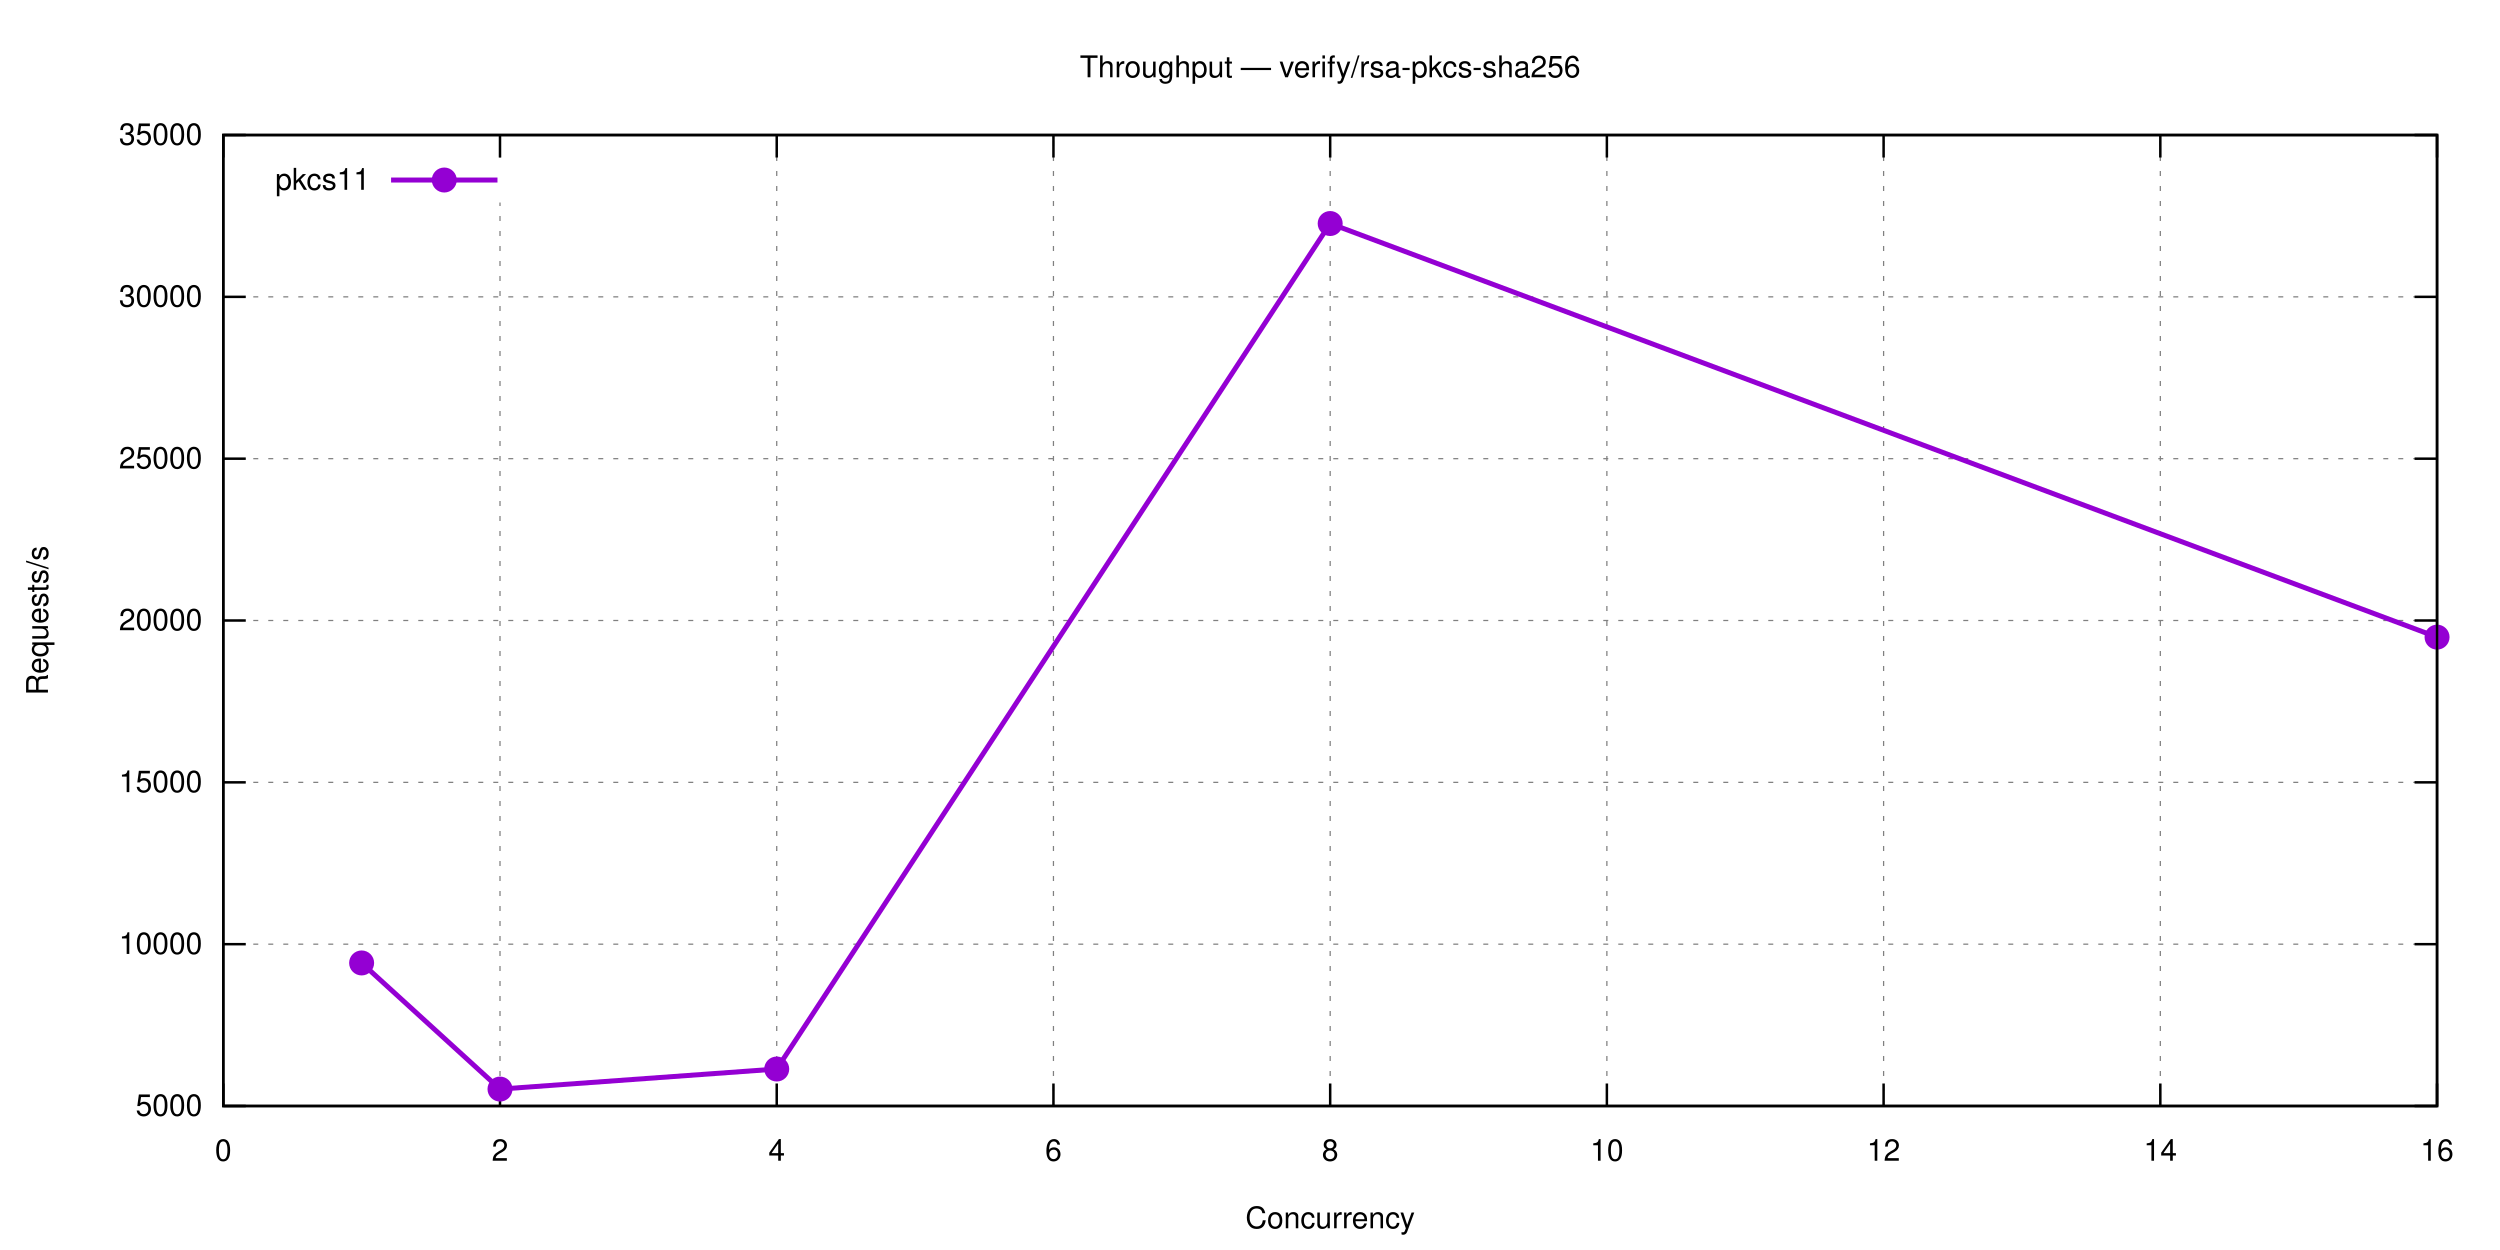
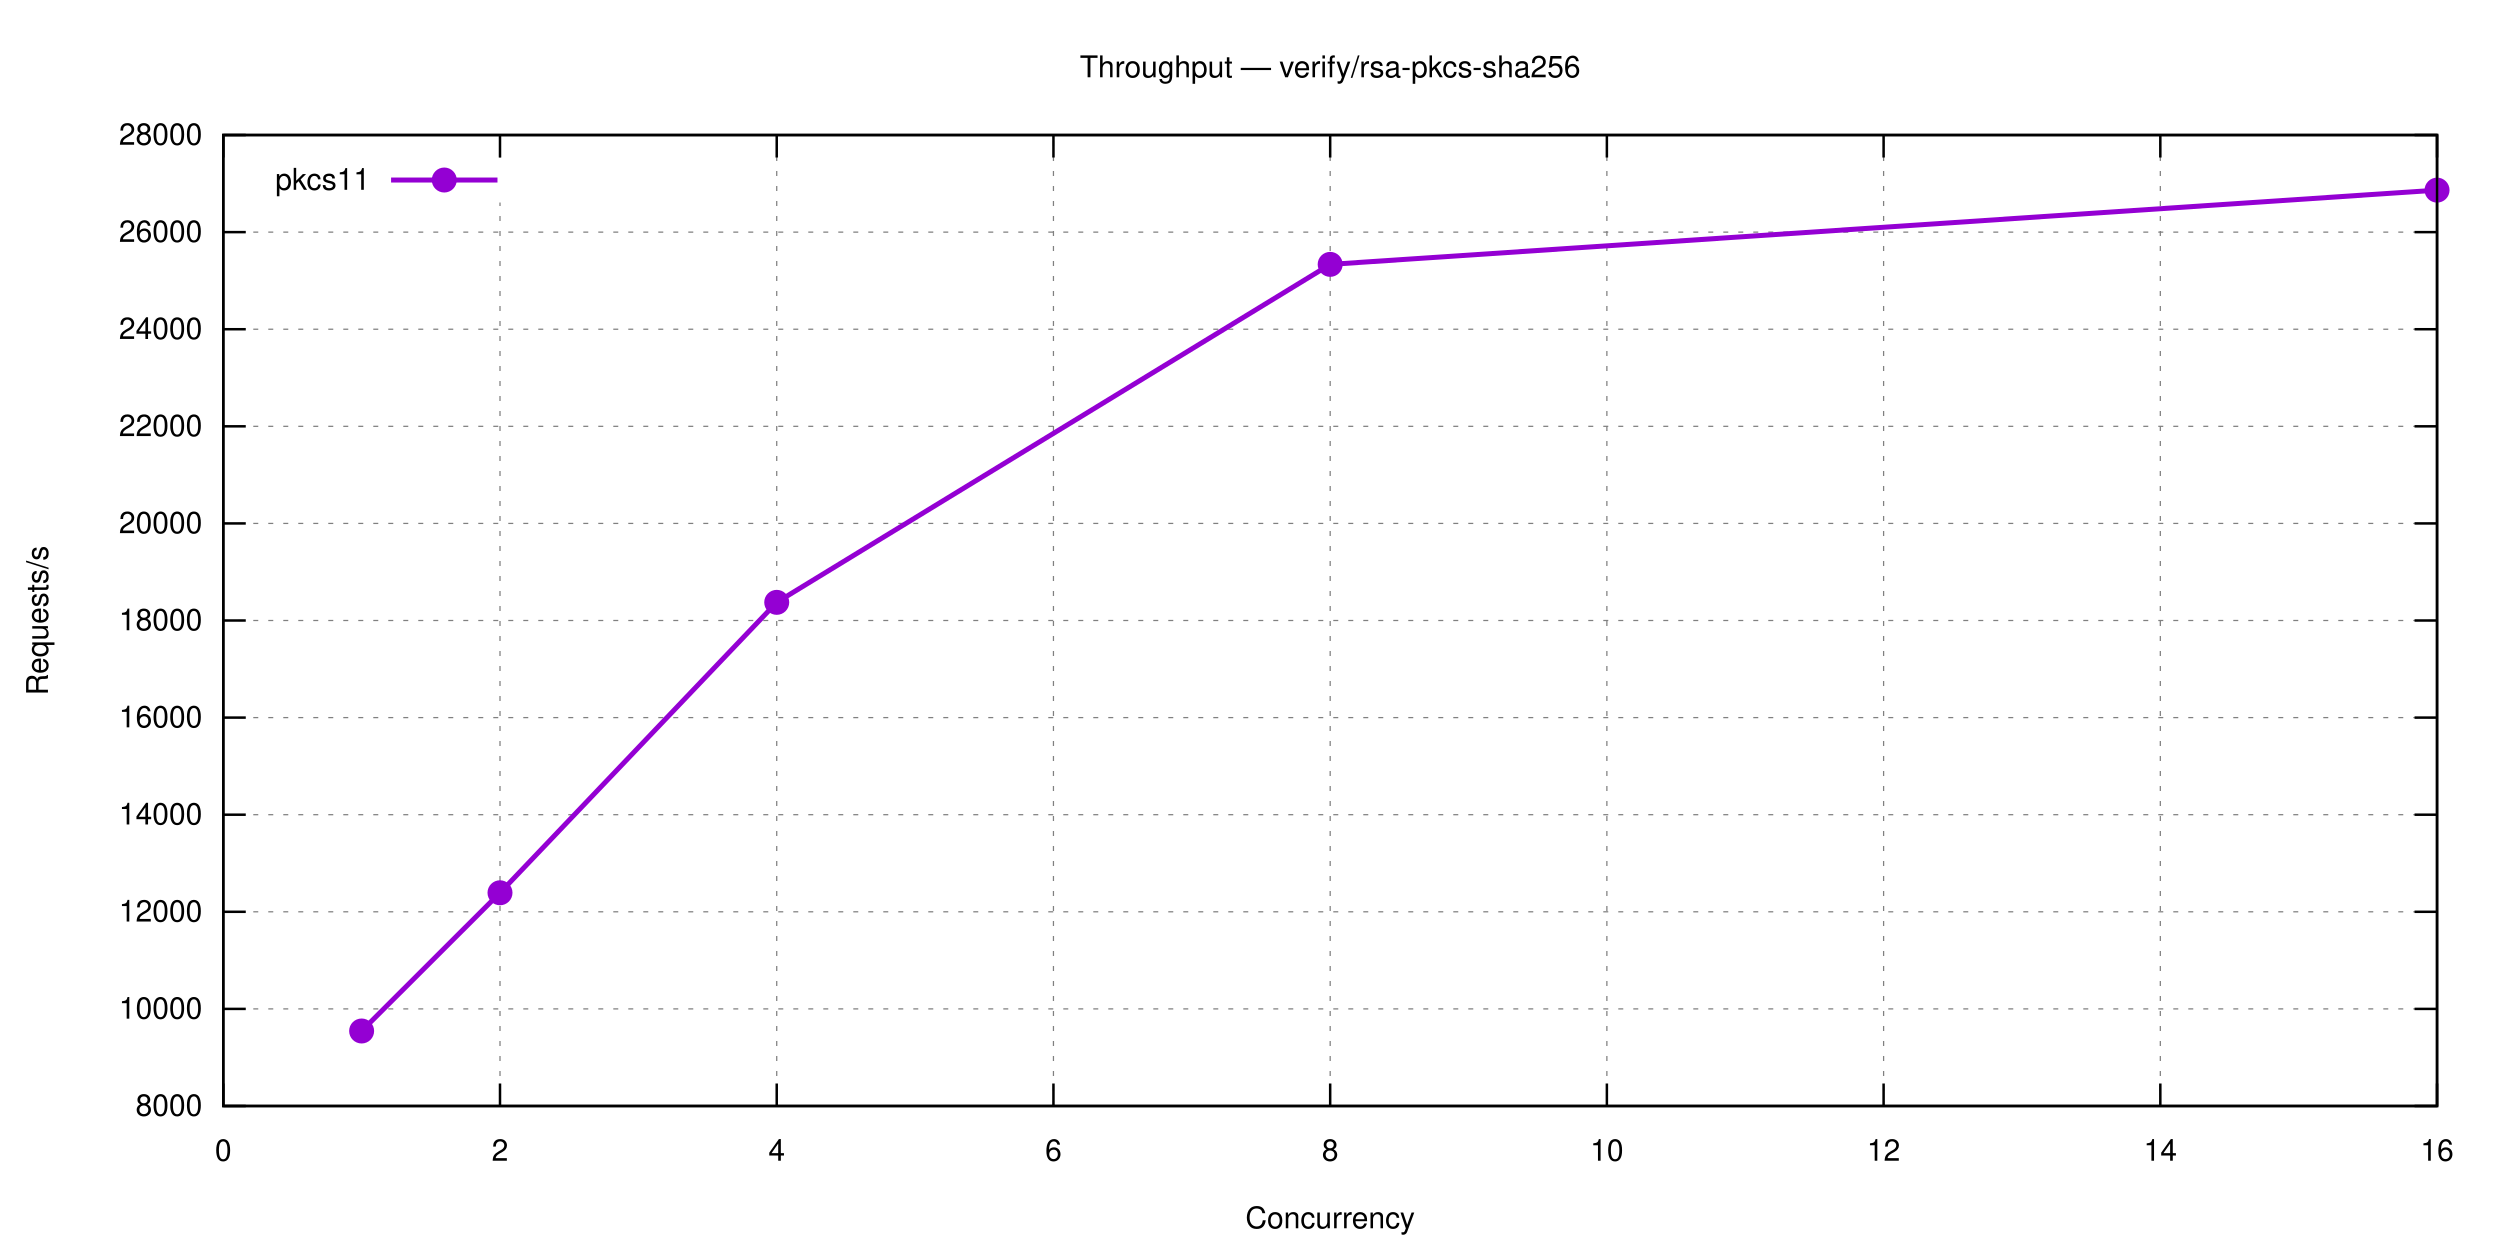
<svg xmlns="http://www.w3.org/2000/svg" xmlns:xlink="http://www.w3.org/1999/xlink" width="1000" height="500" viewBox="0 0 1000 500">
  <g id="gnuplot_canvas">
    <rect x="0" y="0" width="1000" height="500" fill="none" />
    <defs>
      <circle id="gpDot" r="0.5" stroke-width="0.5" stroke="currentColor" />
      <path id="gpPt0" stroke-width="0.222" stroke="currentColor" d="M-1,0 h2 M0,-1 v2" />
      <path id="gpPt1" stroke-width="0.222" stroke="currentColor" d="M-1,-1 L1,1 M1,-1 L-1,1" />
      <path id="gpPt2" stroke-width="0.222" stroke="currentColor" d="M-1,0 L1,0 M0,-1 L0,1 M-1,-1 L1,1 M-1,1 L1,-1" />
      <rect id="gpPt3" stroke-width="0.222" stroke="currentColor" x="-1" y="-1" width="2" height="2" />
      <rect id="gpPt4" stroke-width="0.222" stroke="currentColor" fill="currentColor" x="-1" y="-1" width="2" height="2" />
      <circle id="gpPt5" stroke-width="0.222" stroke="currentColor" cx="0" cy="0" r="1" />
      <use xlink:href="#gpPt5" id="gpPt6" fill="currentColor" stroke="none" />
      <path id="gpPt7" stroke-width="0.222" stroke="currentColor" d="M0,-1.33 L-1.33,0.67 L1.33,0.67 z" />
      <use xlink:href="#gpPt7" id="gpPt8" fill="currentColor" stroke="none" />
      <use xlink:href="#gpPt7" id="gpPt9" stroke="currentColor" transform="rotate(180)" />
      <use xlink:href="#gpPt9" id="gpPt10" fill="currentColor" stroke="none" />
      <use xlink:href="#gpPt3" id="gpPt11" stroke="currentColor" transform="rotate(45)" />
      <use xlink:href="#gpPt11" id="gpPt12" fill="currentColor" stroke="none" />
      <path id="gpPt13" stroke-width="0.222" stroke="currentColor" d="M0,1.330 L1.265,0.411 L0.782,-1.067 L-0.782,-1.076 L-1.265,0.411 z" />
      <use xlink:href="#gpPt13" id="gpPt14" fill="currentColor" stroke="none" />
      <filter id="textbox" filterUnits="objectBoundingBox" x="0" y="0" height="1" width="1">
        <feFlood flood-color="white" flood-opacity="1" result="bgnd" />
        <feComposite in="SourceGraphic" in2="bgnd" operator="atop" />
      </filter>
      <filter id="greybox" filterUnits="objectBoundingBox" x="0" y="0" height="1" width="1">
        <feFlood flood-color="lightgrey" flood-opacity="1" result="grey" />
        <feComposite in="SourceGraphic" in2="grey" operator="atop" />
      </filter>
    </defs>
    <g fill="none" color="white" stroke="currentColor" stroke-width="1.00" stroke-linecap="butt" stroke-linejoin="miter">
</g>
    <g fill="none" color="black" stroke="currentColor" stroke-width="1.00" stroke-linecap="butt" stroke-linejoin="miter">
</g>
    <g fill="none" color="black" stroke="black" stroke-width="0.50" stroke-linecap="butt" stroke-linejoin="miter">
</g>
    <g fill="none" color="gray" stroke="currentColor" stroke-width="0.50" stroke-linecap="butt" stroke-linejoin="miter">
      <path stroke="gray" stroke-dasharray="2,4" class="gridline" d="M89.31,442.40 L974.82,442.40  " />
    </g>
    <g fill="none" color="gray" stroke="gray" stroke-width="1.00" stroke-linecap="butt" stroke-linejoin="miter">
</g>
    <g fill="none" color="black" stroke="currentColor" stroke-width="1.00" stroke-linecap="butt" stroke-linejoin="miter">
      <path stroke="black" d="M89.31,442.40 L98.31,442.40 M974.82,442.40 L965.82,442.40  " />
      <g transform="translate(80.92,446.30)" stroke="none" fill="black" font-family="Helvetica" font-size="12.00" text-anchor="end">
        <text>
-           <tspan font-family="Helvetica"> 5000</tspan>
-         </text>
-       </g>
-     </g>
-     <g fill="none" color="black" stroke="currentColor" stroke-width="1.00" stroke-linecap="butt" stroke-linejoin="miter">
- </g>
-     <g fill="none" color="black" stroke="black" stroke-width="0.50" stroke-linecap="butt" stroke-linejoin="miter">
- </g>
-     <g fill="none" color="gray" stroke="currentColor" stroke-width="0.50" stroke-linecap="butt" stroke-linejoin="miter">
-       <path stroke="gray" stroke-dasharray="2,4" class="gridline" d="M89.31,377.67 L974.82,377.67  " />
-     </g>
-     <g fill="none" color="gray" stroke="gray" stroke-width="1.00" stroke-linecap="butt" stroke-linejoin="miter">
- </g>
-     <g fill="none" color="black" stroke="currentColor" stroke-width="1.00" stroke-linecap="butt" stroke-linejoin="miter">
-       <path stroke="black" d="M89.31,377.67 L98.31,377.67 M974.82,377.67 L965.82,377.67  " />
-       <g transform="translate(80.92,381.57)" stroke="none" fill="black" font-family="Helvetica" font-size="12.00" text-anchor="end">
+           <tspan font-family="Helvetica"> 8000</tspan>
+         </text>
+       </g>
+     </g>
+     <g fill="none" color="black" stroke="currentColor" stroke-width="1.00" stroke-linecap="butt" stroke-linejoin="miter">
+ </g>
+     <g fill="none" color="black" stroke="black" stroke-width="0.50" stroke-linecap="butt" stroke-linejoin="miter">
+ </g>
+     <g fill="none" color="gray" stroke="currentColor" stroke-width="0.50" stroke-linecap="butt" stroke-linejoin="miter">
+       <path stroke="gray" stroke-dasharray="2,4" class="gridline" d="M89.31,403.56 L974.82,403.56  " />
+     </g>
+     <g fill="none" color="gray" stroke="gray" stroke-width="1.00" stroke-linecap="butt" stroke-linejoin="miter">
+ </g>
+     <g fill="none" color="black" stroke="currentColor" stroke-width="1.00" stroke-linecap="butt" stroke-linejoin="miter">
+       <path stroke="black" d="M89.31,403.56 L98.31,403.56 M974.82,403.56 L965.82,403.56  " />
+       <g transform="translate(80.92,407.46)" stroke="none" fill="black" font-family="Helvetica" font-size="12.00" text-anchor="end">
        <text>
          <tspan font-family="Helvetica"> 10000</tspan>
        </text>
      </g>
    </g>
    <g fill="none" color="black" stroke="currentColor" stroke-width="1.00" stroke-linecap="butt" stroke-linejoin="miter">
</g>
    <g fill="none" color="black" stroke="black" stroke-width="0.50" stroke-linecap="butt" stroke-linejoin="miter">
</g>
    <g fill="none" color="gray" stroke="currentColor" stroke-width="0.50" stroke-linecap="butt" stroke-linejoin="miter">
-       <path stroke="gray" stroke-dasharray="2,4" class="gridline" d="M89.31,312.94 L974.82,312.94  " />
-     </g>
-     <g fill="none" color="gray" stroke="gray" stroke-width="1.00" stroke-linecap="butt" stroke-linejoin="miter">
- </g>
-     <g fill="none" color="black" stroke="currentColor" stroke-width="1.00" stroke-linecap="butt" stroke-linejoin="miter">
-       <path stroke="black" d="M89.31,312.94 L98.31,312.94 M974.82,312.94 L965.82,312.94  " />
-       <g transform="translate(80.92,316.84)" stroke="none" fill="black" font-family="Helvetica" font-size="12.00" text-anchor="end">
-         <text>
-           <tspan font-family="Helvetica"> 15000</tspan>
+       <path stroke="gray" stroke-dasharray="2,4" class="gridline" d="M89.31,364.72 L974.82,364.72  " />
+     </g>
+     <g fill="none" color="gray" stroke="gray" stroke-width="1.00" stroke-linecap="butt" stroke-linejoin="miter">
+ </g>
+     <g fill="none" color="black" stroke="currentColor" stroke-width="1.00" stroke-linecap="butt" stroke-linejoin="miter">
+       <path stroke="black" d="M89.31,364.72 L98.31,364.72 M974.82,364.72 L965.82,364.72  " />
+       <g transform="translate(80.92,368.62)" stroke="none" fill="black" font-family="Helvetica" font-size="12.00" text-anchor="end">
+         <text>
+           <tspan font-family="Helvetica"> 12000</tspan>
+         </text>
+       </g>
+     </g>
+     <g fill="none" color="black" stroke="currentColor" stroke-width="1.00" stroke-linecap="butt" stroke-linejoin="miter">
+ </g>
+     <g fill="none" color="black" stroke="black" stroke-width="0.50" stroke-linecap="butt" stroke-linejoin="miter">
+ </g>
+     <g fill="none" color="gray" stroke="currentColor" stroke-width="0.50" stroke-linecap="butt" stroke-linejoin="miter">
+       <path stroke="gray" stroke-dasharray="2,4" class="gridline" d="M89.31,325.88 L974.82,325.88  " />
+     </g>
+     <g fill="none" color="gray" stroke="gray" stroke-width="1.00" stroke-linecap="butt" stroke-linejoin="miter">
+ </g>
+     <g fill="none" color="black" stroke="currentColor" stroke-width="1.00" stroke-linecap="butt" stroke-linejoin="miter">
+       <path stroke="black" d="M89.31,325.88 L98.31,325.88 M974.82,325.88 L965.82,325.88  " />
+       <g transform="translate(80.92,329.78)" stroke="none" fill="black" font-family="Helvetica" font-size="12.00" text-anchor="end">
+         <text>
+           <tspan font-family="Helvetica"> 14000</tspan>
+         </text>
+       </g>
+     </g>
+     <g fill="none" color="black" stroke="currentColor" stroke-width="1.00" stroke-linecap="butt" stroke-linejoin="miter">
+ </g>
+     <g fill="none" color="black" stroke="black" stroke-width="0.50" stroke-linecap="butt" stroke-linejoin="miter">
+ </g>
+     <g fill="none" color="gray" stroke="currentColor" stroke-width="0.50" stroke-linecap="butt" stroke-linejoin="miter">
+       <path stroke="gray" stroke-dasharray="2,4" class="gridline" d="M89.31,287.04 L974.82,287.04  " />
+     </g>
+     <g fill="none" color="gray" stroke="gray" stroke-width="1.00" stroke-linecap="butt" stroke-linejoin="miter">
+ </g>
+     <g fill="none" color="black" stroke="currentColor" stroke-width="1.00" stroke-linecap="butt" stroke-linejoin="miter">
+       <path stroke="black" d="M89.31,287.04 L98.31,287.04 M974.82,287.04 L965.82,287.04  " />
+       <g transform="translate(80.92,290.94)" stroke="none" fill="black" font-family="Helvetica" font-size="12.00" text-anchor="end">
+         <text>
+           <tspan font-family="Helvetica"> 16000</tspan>
        </text>
      </g>
    </g>
    <g fill="none" color="black" stroke="currentColor" stroke-width="1.00" stroke-linecap="butt" stroke-linejoin="miter">
</g>
    <g fill="none" color="black" stroke="black" stroke-width="0.50" stroke-linecap="butt" stroke-linejoin="miter">
</g>
    <g fill="none" color="gray" stroke="currentColor" stroke-width="0.50" stroke-linecap="butt" stroke-linejoin="miter">
      <path stroke="gray" stroke-dasharray="2,4" class="gridline" d="M89.31,248.20 L974.82,248.20  " />
    </g>
    <g fill="none" color="gray" stroke="gray" stroke-width="1.00" stroke-linecap="butt" stroke-linejoin="miter">
</g>
    <g fill="none" color="black" stroke="currentColor" stroke-width="1.00" stroke-linecap="butt" stroke-linejoin="miter">
      <path stroke="black" d="M89.31,248.20 L98.31,248.20 M974.82,248.20 L965.82,248.20  " />
      <g transform="translate(80.92,252.10)" stroke="none" fill="black" font-family="Helvetica" font-size="12.00" text-anchor="end">
        <text>
+           <tspan font-family="Helvetica"> 18000</tspan>
+         </text>
+       </g>
+     </g>
+     <g fill="none" color="black" stroke="currentColor" stroke-width="1.00" stroke-linecap="butt" stroke-linejoin="miter">
+ </g>
+     <g fill="none" color="black" stroke="black" stroke-width="0.50" stroke-linecap="butt" stroke-linejoin="miter">
+ </g>
+     <g fill="none" color="gray" stroke="currentColor" stroke-width="0.50" stroke-linecap="butt" stroke-linejoin="miter">
+       <path stroke="gray" stroke-dasharray="2,4" class="gridline" d="M89.31,209.37 L974.82,209.37  " />
+     </g>
+     <g fill="none" color="gray" stroke="gray" stroke-width="1.00" stroke-linecap="butt" stroke-linejoin="miter">
+ </g>
+     <g fill="none" color="black" stroke="currentColor" stroke-width="1.00" stroke-linecap="butt" stroke-linejoin="miter">
+       <path stroke="black" d="M89.31,209.37 L98.31,209.37 M974.82,209.37 L965.82,209.37  " />
+       <g transform="translate(80.92,213.27)" stroke="none" fill="black" font-family="Helvetica" font-size="12.00" text-anchor="end">
+         <text>
          <tspan font-family="Helvetica"> 20000</tspan>
        </text>
      </g>
    </g>
    <g fill="none" color="black" stroke="currentColor" stroke-width="1.00" stroke-linecap="butt" stroke-linejoin="miter">
</g>
    <g fill="none" color="black" stroke="black" stroke-width="0.50" stroke-linecap="butt" stroke-linejoin="miter">
</g>
    <g fill="none" color="gray" stroke="currentColor" stroke-width="0.50" stroke-linecap="butt" stroke-linejoin="miter">
-       <path stroke="gray" stroke-dasharray="2,4" class="gridline" d="M89.31,183.47 L974.82,183.47  " />
-     </g>
-     <g fill="none" color="gray" stroke="gray" stroke-width="1.00" stroke-linecap="butt" stroke-linejoin="miter">
- </g>
-     <g fill="none" color="black" stroke="currentColor" stroke-width="1.00" stroke-linecap="butt" stroke-linejoin="miter">
-       <path stroke="black" d="M89.31,183.47 L98.31,183.47 M974.82,183.47 L965.82,183.47  " />
-       <g transform="translate(80.92,187.37)" stroke="none" fill="black" font-family="Helvetica" font-size="12.00" text-anchor="end">
-         <text>
-           <tspan font-family="Helvetica"> 25000</tspan>
-         </text>
-       </g>
-     </g>
-     <g fill="none" color="black" stroke="currentColor" stroke-width="1.00" stroke-linecap="butt" stroke-linejoin="miter">
- </g>
-     <g fill="none" color="black" stroke="black" stroke-width="0.50" stroke-linecap="butt" stroke-linejoin="miter">
- </g>
-     <g fill="none" color="gray" stroke="currentColor" stroke-width="0.50" stroke-linecap="butt" stroke-linejoin="miter">
-       <path stroke="gray" stroke-dasharray="2,4" class="gridline" d="M89.31,118.74 L974.82,118.74  " />
-     </g>
-     <g fill="none" color="gray" stroke="gray" stroke-width="1.00" stroke-linecap="butt" stroke-linejoin="miter">
- </g>
-     <g fill="none" color="black" stroke="currentColor" stroke-width="1.00" stroke-linecap="butt" stroke-linejoin="miter">
-       <path stroke="black" d="M89.31,118.74 L98.31,118.74 M974.82,118.74 L965.82,118.74  " />
-       <g transform="translate(80.92,122.64)" stroke="none" fill="black" font-family="Helvetica" font-size="12.00" text-anchor="end">
-         <text>
-           <tspan font-family="Helvetica"> 30000</tspan>
+       <path stroke="gray" stroke-dasharray="2,4" class="gridline" d="M89.31,170.53 L974.82,170.53  " />
+     </g>
+     <g fill="none" color="gray" stroke="gray" stroke-width="1.00" stroke-linecap="butt" stroke-linejoin="miter">
+ </g>
+     <g fill="none" color="black" stroke="currentColor" stroke-width="1.00" stroke-linecap="butt" stroke-linejoin="miter">
+       <path stroke="black" d="M89.31,170.53 L98.31,170.53 M974.82,170.53 L965.82,170.53  " />
+       <g transform="translate(80.92,174.43)" stroke="none" fill="black" font-family="Helvetica" font-size="12.00" text-anchor="end">
+         <text>
+           <tspan font-family="Helvetica"> 22000</tspan>
+         </text>
+       </g>
+     </g>
+     <g fill="none" color="black" stroke="currentColor" stroke-width="1.00" stroke-linecap="butt" stroke-linejoin="miter">
+ </g>
+     <g fill="none" color="black" stroke="black" stroke-width="0.50" stroke-linecap="butt" stroke-linejoin="miter">
+ </g>
+     <g fill="none" color="gray" stroke="currentColor" stroke-width="0.50" stroke-linecap="butt" stroke-linejoin="miter">
+       <path stroke="gray" stroke-dasharray="2,4" class="gridline" d="M89.31,131.69 L974.82,131.69  " />
+     </g>
+     <g fill="none" color="gray" stroke="gray" stroke-width="1.00" stroke-linecap="butt" stroke-linejoin="miter">
+ </g>
+     <g fill="none" color="black" stroke="currentColor" stroke-width="1.00" stroke-linecap="butt" stroke-linejoin="miter">
+       <path stroke="black" d="M89.31,131.69 L98.31,131.69 M974.82,131.69 L965.82,131.69  " />
+       <g transform="translate(80.92,135.59)" stroke="none" fill="black" font-family="Helvetica" font-size="12.00" text-anchor="end">
+         <text>
+           <tspan font-family="Helvetica"> 24000</tspan>
+         </text>
+       </g>
+     </g>
+     <g fill="none" color="black" stroke="currentColor" stroke-width="1.00" stroke-linecap="butt" stroke-linejoin="miter">
+ </g>
+     <g fill="none" color="black" stroke="black" stroke-width="0.50" stroke-linecap="butt" stroke-linejoin="miter">
+ </g>
+     <g fill="none" color="gray" stroke="currentColor" stroke-width="0.50" stroke-linecap="butt" stroke-linejoin="miter">
+       <path stroke="gray" stroke-dasharray="2,4" class="gridline" d="M89.31,92.85 L974.82,92.85  " />
+     </g>
+     <g fill="none" color="gray" stroke="gray" stroke-width="1.00" stroke-linecap="butt" stroke-linejoin="miter">
+ </g>
+     <g fill="none" color="black" stroke="currentColor" stroke-width="1.00" stroke-linecap="butt" stroke-linejoin="miter">
+       <path stroke="black" d="M89.31,92.85 L98.31,92.85 M974.82,92.85 L965.82,92.85  " />
+       <g transform="translate(80.92,96.75)" stroke="none" fill="black" font-family="Helvetica" font-size="12.00" text-anchor="end">
+         <text>
+           <tspan font-family="Helvetica"> 26000</tspan>
        </text>
      </g>
    </g>
    <g fill="none" color="black" stroke="currentColor" stroke-width="1.00" stroke-linecap="butt" stroke-linejoin="miter">
</g>
    <g fill="none" color="black" stroke="black" stroke-width="0.50" stroke-linecap="butt" stroke-linejoin="miter">
</g>
    <g fill="none" color="gray" stroke="currentColor" stroke-width="0.50" stroke-linecap="butt" stroke-linejoin="miter">
      <path stroke="gray" stroke-dasharray="2,4" class="gridline" d="M89.31,54.01 L974.82,54.01  " />
    </g>
    <g fill="none" color="gray" stroke="gray" stroke-width="1.00" stroke-linecap="butt" stroke-linejoin="miter">
</g>
    <g fill="none" color="black" stroke="currentColor" stroke-width="1.00" stroke-linecap="butt" stroke-linejoin="miter">
      <path stroke="black" d="M89.31,54.01 L98.31,54.01 M974.82,54.01 L965.82,54.01  " />
      <g transform="translate(80.92,57.91)" stroke="none" fill="black" font-family="Helvetica" font-size="12.00" text-anchor="end">
        <text>
-           <tspan font-family="Helvetica"> 35000</tspan>
+           <tspan font-family="Helvetica"> 28000</tspan>
        </text>
      </g>
    </g>
    <g fill="none" color="black" stroke="currentColor" stroke-width="1.00" stroke-linecap="butt" stroke-linejoin="miter">
</g>
    <g fill="none" color="black" stroke="black" stroke-width="0.50" stroke-linecap="butt" stroke-linejoin="miter">
</g>
    <g fill="none" color="gray" stroke="currentColor" stroke-width="0.50" stroke-linecap="butt" stroke-linejoin="miter">
      <path stroke="gray" stroke-dasharray="2,4" class="gridline" d="M89.31,442.40 L89.31,54.01  " />
    </g>
    <g fill="none" color="gray" stroke="gray" stroke-width="1.00" stroke-linecap="butt" stroke-linejoin="miter">
</g>
    <g fill="none" color="black" stroke="currentColor" stroke-width="1.00" stroke-linecap="butt" stroke-linejoin="miter">
      <path stroke="black" d="M89.31,442.40 L89.31,433.40 M89.31,54.01 L89.31,63.01  " />
      <g transform="translate(89.31,464.30)" stroke="none" fill="black" font-family="Helvetica" font-size="12.00" text-anchor="middle">
        <text>
          <tspan font-family="Helvetica"> 0</tspan>
        </text>
      </g>
    </g>
    <g fill="none" color="black" stroke="currentColor" stroke-width="1.00" stroke-linecap="butt" stroke-linejoin="miter">
</g>
    <g fill="none" color="black" stroke="black" stroke-width="0.50" stroke-linecap="butt" stroke-linejoin="miter">
</g>
    <g fill="none" color="gray" stroke="currentColor" stroke-width="0.50" stroke-linecap="butt" stroke-linejoin="miter">
      <path stroke="gray" stroke-dasharray="2,4" class="gridline" d="M200.00,442.40 L200.00,81.01 M200.00,63.01 L200.00,54.01  " />
    </g>
    <g fill="none" color="gray" stroke="gray" stroke-width="1.00" stroke-linecap="butt" stroke-linejoin="miter">
</g>
    <g fill="none" color="black" stroke="currentColor" stroke-width="1.00" stroke-linecap="butt" stroke-linejoin="miter">
      <path stroke="black" d="M200.00,442.40 L200.00,433.40 M200.00,54.01 L200.00,63.01  " />
      <g transform="translate(200.00,464.30)" stroke="none" fill="black" font-family="Helvetica" font-size="12.00" text-anchor="middle">
        <text>
          <tspan font-family="Helvetica"> 2</tspan>
        </text>
      </g>
    </g>
    <g fill="none" color="black" stroke="currentColor" stroke-width="1.00" stroke-linecap="butt" stroke-linejoin="miter">
</g>
    <g fill="none" color="black" stroke="black" stroke-width="0.50" stroke-linecap="butt" stroke-linejoin="miter">
</g>
    <g fill="none" color="gray" stroke="currentColor" stroke-width="0.50" stroke-linecap="butt" stroke-linejoin="miter">
      <path stroke="gray" stroke-dasharray="2,4" class="gridline" d="M310.69,442.40 L310.69,54.01  " />
    </g>
    <g fill="none" color="gray" stroke="gray" stroke-width="1.00" stroke-linecap="butt" stroke-linejoin="miter">
</g>
    <g fill="none" color="black" stroke="currentColor" stroke-width="1.00" stroke-linecap="butt" stroke-linejoin="miter">
      <path stroke="black" d="M310.69,442.40 L310.69,433.40 M310.69,54.01 L310.69,63.01  " />
      <g transform="translate(310.69,464.30)" stroke="none" fill="black" font-family="Helvetica" font-size="12.00" text-anchor="middle">
        <text>
          <tspan font-family="Helvetica"> 4</tspan>
        </text>
      </g>
    </g>
    <g fill="none" color="black" stroke="currentColor" stroke-width="1.00" stroke-linecap="butt" stroke-linejoin="miter">
</g>
    <g fill="none" color="black" stroke="black" stroke-width="0.50" stroke-linecap="butt" stroke-linejoin="miter">
</g>
    <g fill="none" color="gray" stroke="currentColor" stroke-width="0.50" stroke-linecap="butt" stroke-linejoin="miter">
      <path stroke="gray" stroke-dasharray="2,4" class="gridline" d="M421.38,442.40 L421.38,54.01  " />
    </g>
    <g fill="none" color="gray" stroke="gray" stroke-width="1.00" stroke-linecap="butt" stroke-linejoin="miter">
</g>
    <g fill="none" color="black" stroke="currentColor" stroke-width="1.00" stroke-linecap="butt" stroke-linejoin="miter">
      <path stroke="black" d="M421.38,442.40 L421.38,433.40 M421.38,54.01 L421.38,63.01  " />
      <g transform="translate(421.38,464.30)" stroke="none" fill="black" font-family="Helvetica" font-size="12.00" text-anchor="middle">
        <text>
          <tspan font-family="Helvetica"> 6</tspan>
        </text>
      </g>
    </g>
    <g fill="none" color="black" stroke="currentColor" stroke-width="1.00" stroke-linecap="butt" stroke-linejoin="miter">
</g>
    <g fill="none" color="black" stroke="black" stroke-width="0.50" stroke-linecap="butt" stroke-linejoin="miter">
</g>
    <g fill="none" color="gray" stroke="currentColor" stroke-width="0.50" stroke-linecap="butt" stroke-linejoin="miter">
      <path stroke="gray" stroke-dasharray="2,4" class="gridline" d="M532.07,442.40 L532.07,54.01  " />
    </g>
    <g fill="none" color="gray" stroke="gray" stroke-width="1.00" stroke-linecap="butt" stroke-linejoin="miter">
</g>
    <g fill="none" color="black" stroke="currentColor" stroke-width="1.00" stroke-linecap="butt" stroke-linejoin="miter">
      <path stroke="black" d="M532.07,442.40 L532.07,433.40 M532.07,54.01 L532.07,63.01  " />
      <g transform="translate(532.07,464.30)" stroke="none" fill="black" font-family="Helvetica" font-size="12.00" text-anchor="middle">
        <text>
          <tspan font-family="Helvetica"> 8</tspan>
        </text>
      </g>
    </g>
    <g fill="none" color="black" stroke="currentColor" stroke-width="1.00" stroke-linecap="butt" stroke-linejoin="miter">
</g>
    <g fill="none" color="black" stroke="black" stroke-width="0.50" stroke-linecap="butt" stroke-linejoin="miter">
</g>
    <g fill="none" color="gray" stroke="currentColor" stroke-width="0.50" stroke-linecap="butt" stroke-linejoin="miter">
      <path stroke="gray" stroke-dasharray="2,4" class="gridline" d="M642.75,442.40 L642.75,54.01  " />
    </g>
    <g fill="none" color="gray" stroke="gray" stroke-width="1.00" stroke-linecap="butt" stroke-linejoin="miter">
</g>
    <g fill="none" color="black" stroke="currentColor" stroke-width="1.00" stroke-linecap="butt" stroke-linejoin="miter">
      <path stroke="black" d="M642.75,442.40 L642.75,433.40 M642.75,54.01 L642.75,63.01  " />
      <g transform="translate(642.75,464.30)" stroke="none" fill="black" font-family="Helvetica" font-size="12.00" text-anchor="middle">
        <text>
          <tspan font-family="Helvetica"> 10</tspan>
        </text>
      </g>
    </g>
    <g fill="none" color="black" stroke="currentColor" stroke-width="1.00" stroke-linecap="butt" stroke-linejoin="miter">
</g>
    <g fill="none" color="black" stroke="black" stroke-width="0.50" stroke-linecap="butt" stroke-linejoin="miter">
</g>
    <g fill="none" color="gray" stroke="currentColor" stroke-width="0.50" stroke-linecap="butt" stroke-linejoin="miter">
      <path stroke="gray" stroke-dasharray="2,4" class="gridline" d="M753.44,442.40 L753.44,54.01  " />
    </g>
    <g fill="none" color="gray" stroke="gray" stroke-width="1.00" stroke-linecap="butt" stroke-linejoin="miter">
</g>
    <g fill="none" color="black" stroke="currentColor" stroke-width="1.00" stroke-linecap="butt" stroke-linejoin="miter">
      <path stroke="black" d="M753.44,442.40 L753.44,433.40 M753.44,54.01 L753.44,63.01  " />
      <g transform="translate(753.44,464.30)" stroke="none" fill="black" font-family="Helvetica" font-size="12.00" text-anchor="middle">
        <text>
          <tspan font-family="Helvetica"> 12</tspan>
        </text>
      </g>
    </g>
    <g fill="none" color="black" stroke="currentColor" stroke-width="1.00" stroke-linecap="butt" stroke-linejoin="miter">
</g>
    <g fill="none" color="black" stroke="black" stroke-width="0.50" stroke-linecap="butt" stroke-linejoin="miter">
</g>
    <g fill="none" color="gray" stroke="currentColor" stroke-width="0.50" stroke-linecap="butt" stroke-linejoin="miter">
      <path stroke="gray" stroke-dasharray="2,4" class="gridline" d="M864.13,442.40 L864.13,54.01  " />
    </g>
    <g fill="none" color="gray" stroke="gray" stroke-width="1.00" stroke-linecap="butt" stroke-linejoin="miter">
</g>
    <g fill="none" color="black" stroke="currentColor" stroke-width="1.00" stroke-linecap="butt" stroke-linejoin="miter">
      <path stroke="black" d="M864.13,442.40 L864.13,433.40 M864.13,54.01 L864.13,63.01  " />
      <g transform="translate(864.13,464.30)" stroke="none" fill="black" font-family="Helvetica" font-size="12.00" text-anchor="middle">
        <text>
          <tspan font-family="Helvetica"> 14</tspan>
        </text>
      </g>
    </g>
    <g fill="none" color="black" stroke="currentColor" stroke-width="1.00" stroke-linecap="butt" stroke-linejoin="miter">
</g>
    <g fill="none" color="black" stroke="black" stroke-width="0.50" stroke-linecap="butt" stroke-linejoin="miter">
</g>
    <g fill="none" color="gray" stroke="currentColor" stroke-width="0.50" stroke-linecap="butt" stroke-linejoin="miter">
      <path stroke="gray" stroke-dasharray="2,4" class="gridline" d="M974.82,442.40 L974.82,54.01  " />
    </g>
    <g fill="none" color="gray" stroke="gray" stroke-width="1.00" stroke-linecap="butt" stroke-linejoin="miter">
</g>
    <g fill="none" color="black" stroke="currentColor" stroke-width="1.00" stroke-linecap="butt" stroke-linejoin="miter">
      <path stroke="black" d="M974.82,442.40 L974.82,433.40 M974.82,54.01 L974.82,63.01  " />
      <g transform="translate(974.82,464.30)" stroke="none" fill="black" font-family="Helvetica" font-size="12.00" text-anchor="middle">
        <text>
          <tspan font-family="Helvetica"> 16</tspan>
        </text>
      </g>
    </g>
    <g fill="none" color="black" stroke="currentColor" stroke-width="1.00" stroke-linecap="butt" stroke-linejoin="miter">
</g>
    <g fill="none" color="black" stroke="currentColor" stroke-width="1.00" stroke-linecap="butt" stroke-linejoin="miter">
      <path stroke="black" d="M89.31,54.01 L89.31,442.40 L974.82,442.40 L974.82,54.01 L89.31,54.01 Z  " />
    </g>
    <g fill="none" color="black" stroke="currentColor" stroke-width="1.00" stroke-linecap="butt" stroke-linejoin="miter">
</g>
    <g id="gnuplot_plot_1">
      <g fill="none" color="white" stroke="black" stroke-width="2.00" stroke-linecap="butt" stroke-linejoin="miter">
</g>
      <g fill="none" color="black" stroke="currentColor" stroke-width="2.00" stroke-linecap="butt" stroke-linejoin="miter">
        <g transform="translate(148.04,75.91)" stroke="none" fill="black" font-family="Helvetica" font-size="12.00" text-anchor="end">
          <text>
            <tspan font-family="Helvetica">pkcs11</tspan>
          </text>
        </g>
      </g>
      <g fill="none" color="black" stroke="currentColor" stroke-width="2.00" stroke-linecap="butt" stroke-linejoin="miter">
-         <path stroke="rgb(148,   0, 211)" d="M156.43,72.01 L198.99,72.01 M144.65,385.18 L200.00,435.63 L310.69,427.61 L532.07,89.41 L974.82,254.85  " />
-         <use xlink:href="#gpPt6" transform="translate(144.65,385.18) scale(4.50)" color="rgb(148,   0, 211)" />
-         <use xlink:href="#gpPt6" transform="translate(200.00,435.63) scale(4.50)" color="rgb(148,   0, 211)" />
-         <use xlink:href="#gpPt6" transform="translate(310.69,427.61) scale(4.50)" color="rgb(148,   0, 211)" />
-         <use xlink:href="#gpPt6" transform="translate(532.07,89.41) scale(4.50)" color="rgb(148,   0, 211)" />
-         <use xlink:href="#gpPt6" transform="translate(974.82,254.85) scale(4.50)" color="rgb(148,   0, 211)" />
+         <path stroke="rgb(148,   0, 211)" d="M156.43,72.01 L198.99,72.01 M144.65,412.40 L200.00,357.11 L310.69,240.94 L532.07,105.75 L974.82,76.05  " />
+         <use xlink:href="#gpPt6" transform="translate(144.65,412.40) scale(4.50)" color="rgb(148,   0, 211)" />
+         <use xlink:href="#gpPt6" transform="translate(200.00,357.11) scale(4.50)" color="rgb(148,   0, 211)" />
+         <use xlink:href="#gpPt6" transform="translate(310.69,240.94) scale(4.50)" color="rgb(148,   0, 211)" />
+         <use xlink:href="#gpPt6" transform="translate(532.07,105.75) scale(4.50)" color="rgb(148,   0, 211)" />
+         <use xlink:href="#gpPt6" transform="translate(974.82,76.05) scale(4.50)" color="rgb(148,   0, 211)" />
        <use xlink:href="#gpPt6" transform="translate(177.71,72.01) scale(4.50)" color="rgb(148,   0, 211)" />
      </g>
    </g>
    <g fill="none" color="black" stroke="currentColor" stroke-width="2.00" stroke-linecap="butt" stroke-linejoin="miter">
</g>
    <g fill="none" color="black" stroke="black" stroke-width="1.00" stroke-linecap="butt" stroke-linejoin="miter">
</g>
    <g fill="none" color="black" stroke="currentColor" stroke-width="1.00" stroke-linecap="butt" stroke-linejoin="miter">
      <path stroke="black" d="M89.31,54.01 L89.31,442.40 L974.82,442.40 L974.82,54.01 L89.31,54.01 Z  " />
      <g transform="translate(19.18,248.21) rotate(270.00)" stroke="none" fill="black" font-family="Helvetica" font-size="12.00" text-anchor="middle">
        <text>
          <tspan font-family="Helvetica">Requests/s</tspan>
        </text>
      </g>
    </g>
    <g fill="none" color="black" stroke="currentColor" stroke-width="1.00" stroke-linecap="butt" stroke-linejoin="miter">
      <g transform="translate(532.06,491.30)" stroke="none" fill="black" font-family="Helvetica" font-size="12.00" text-anchor="middle">
        <text>
          <tspan font-family="Helvetica">Concurrency</tspan>
        </text>
      </g>
    </g>
    <g fill="none" color="black" stroke="currentColor" stroke-width="1.00" stroke-linecap="butt" stroke-linejoin="miter">
</g>
    <g fill="none" color="black" stroke="currentColor" stroke-width="1.00" stroke-linecap="butt" stroke-linejoin="miter">
      <g transform="translate(532.06,30.91)" stroke="none" fill="black" font-family="Helvetica" font-size="12.00" text-anchor="middle">
        <text>
          <tspan font-family="Helvetica">Throughput — verify/rsa-pkcs-sha256</tspan>
        </text>
      </g>
    </g>
    <g fill="none" color="black" stroke="currentColor" stroke-width="1.00" stroke-linecap="butt" stroke-linejoin="miter">
</g>
  </g>
</svg>
